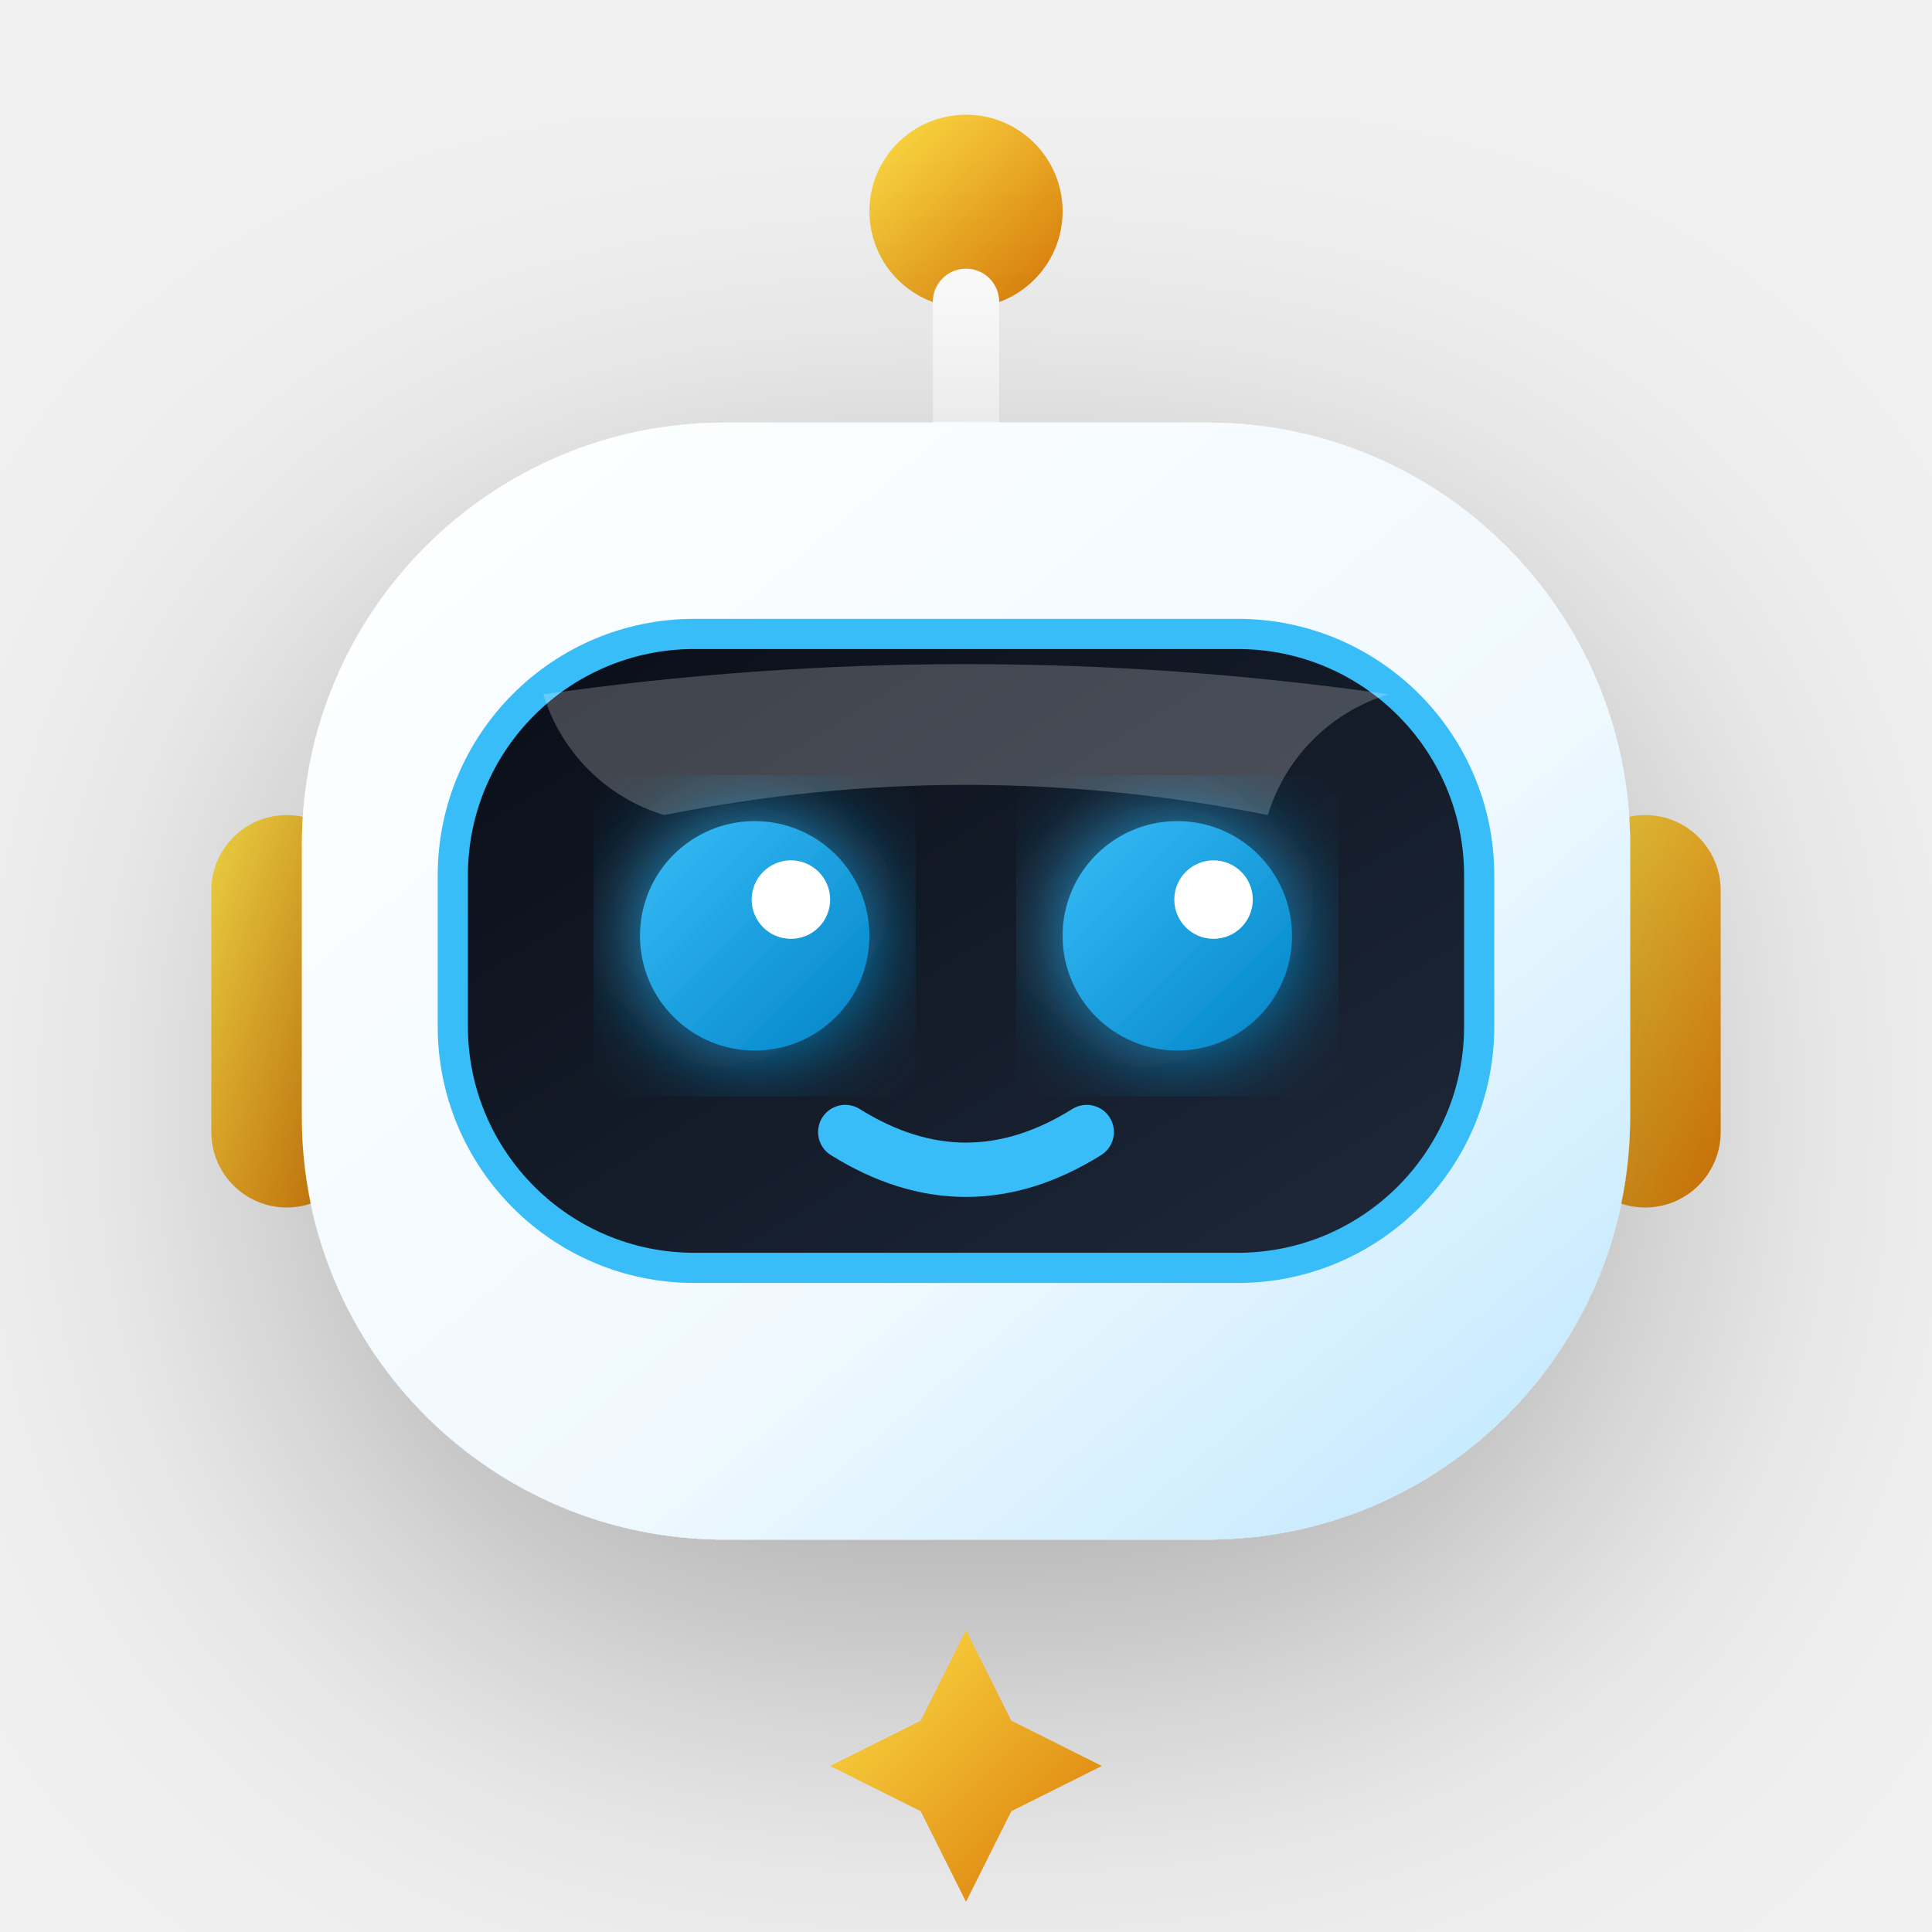
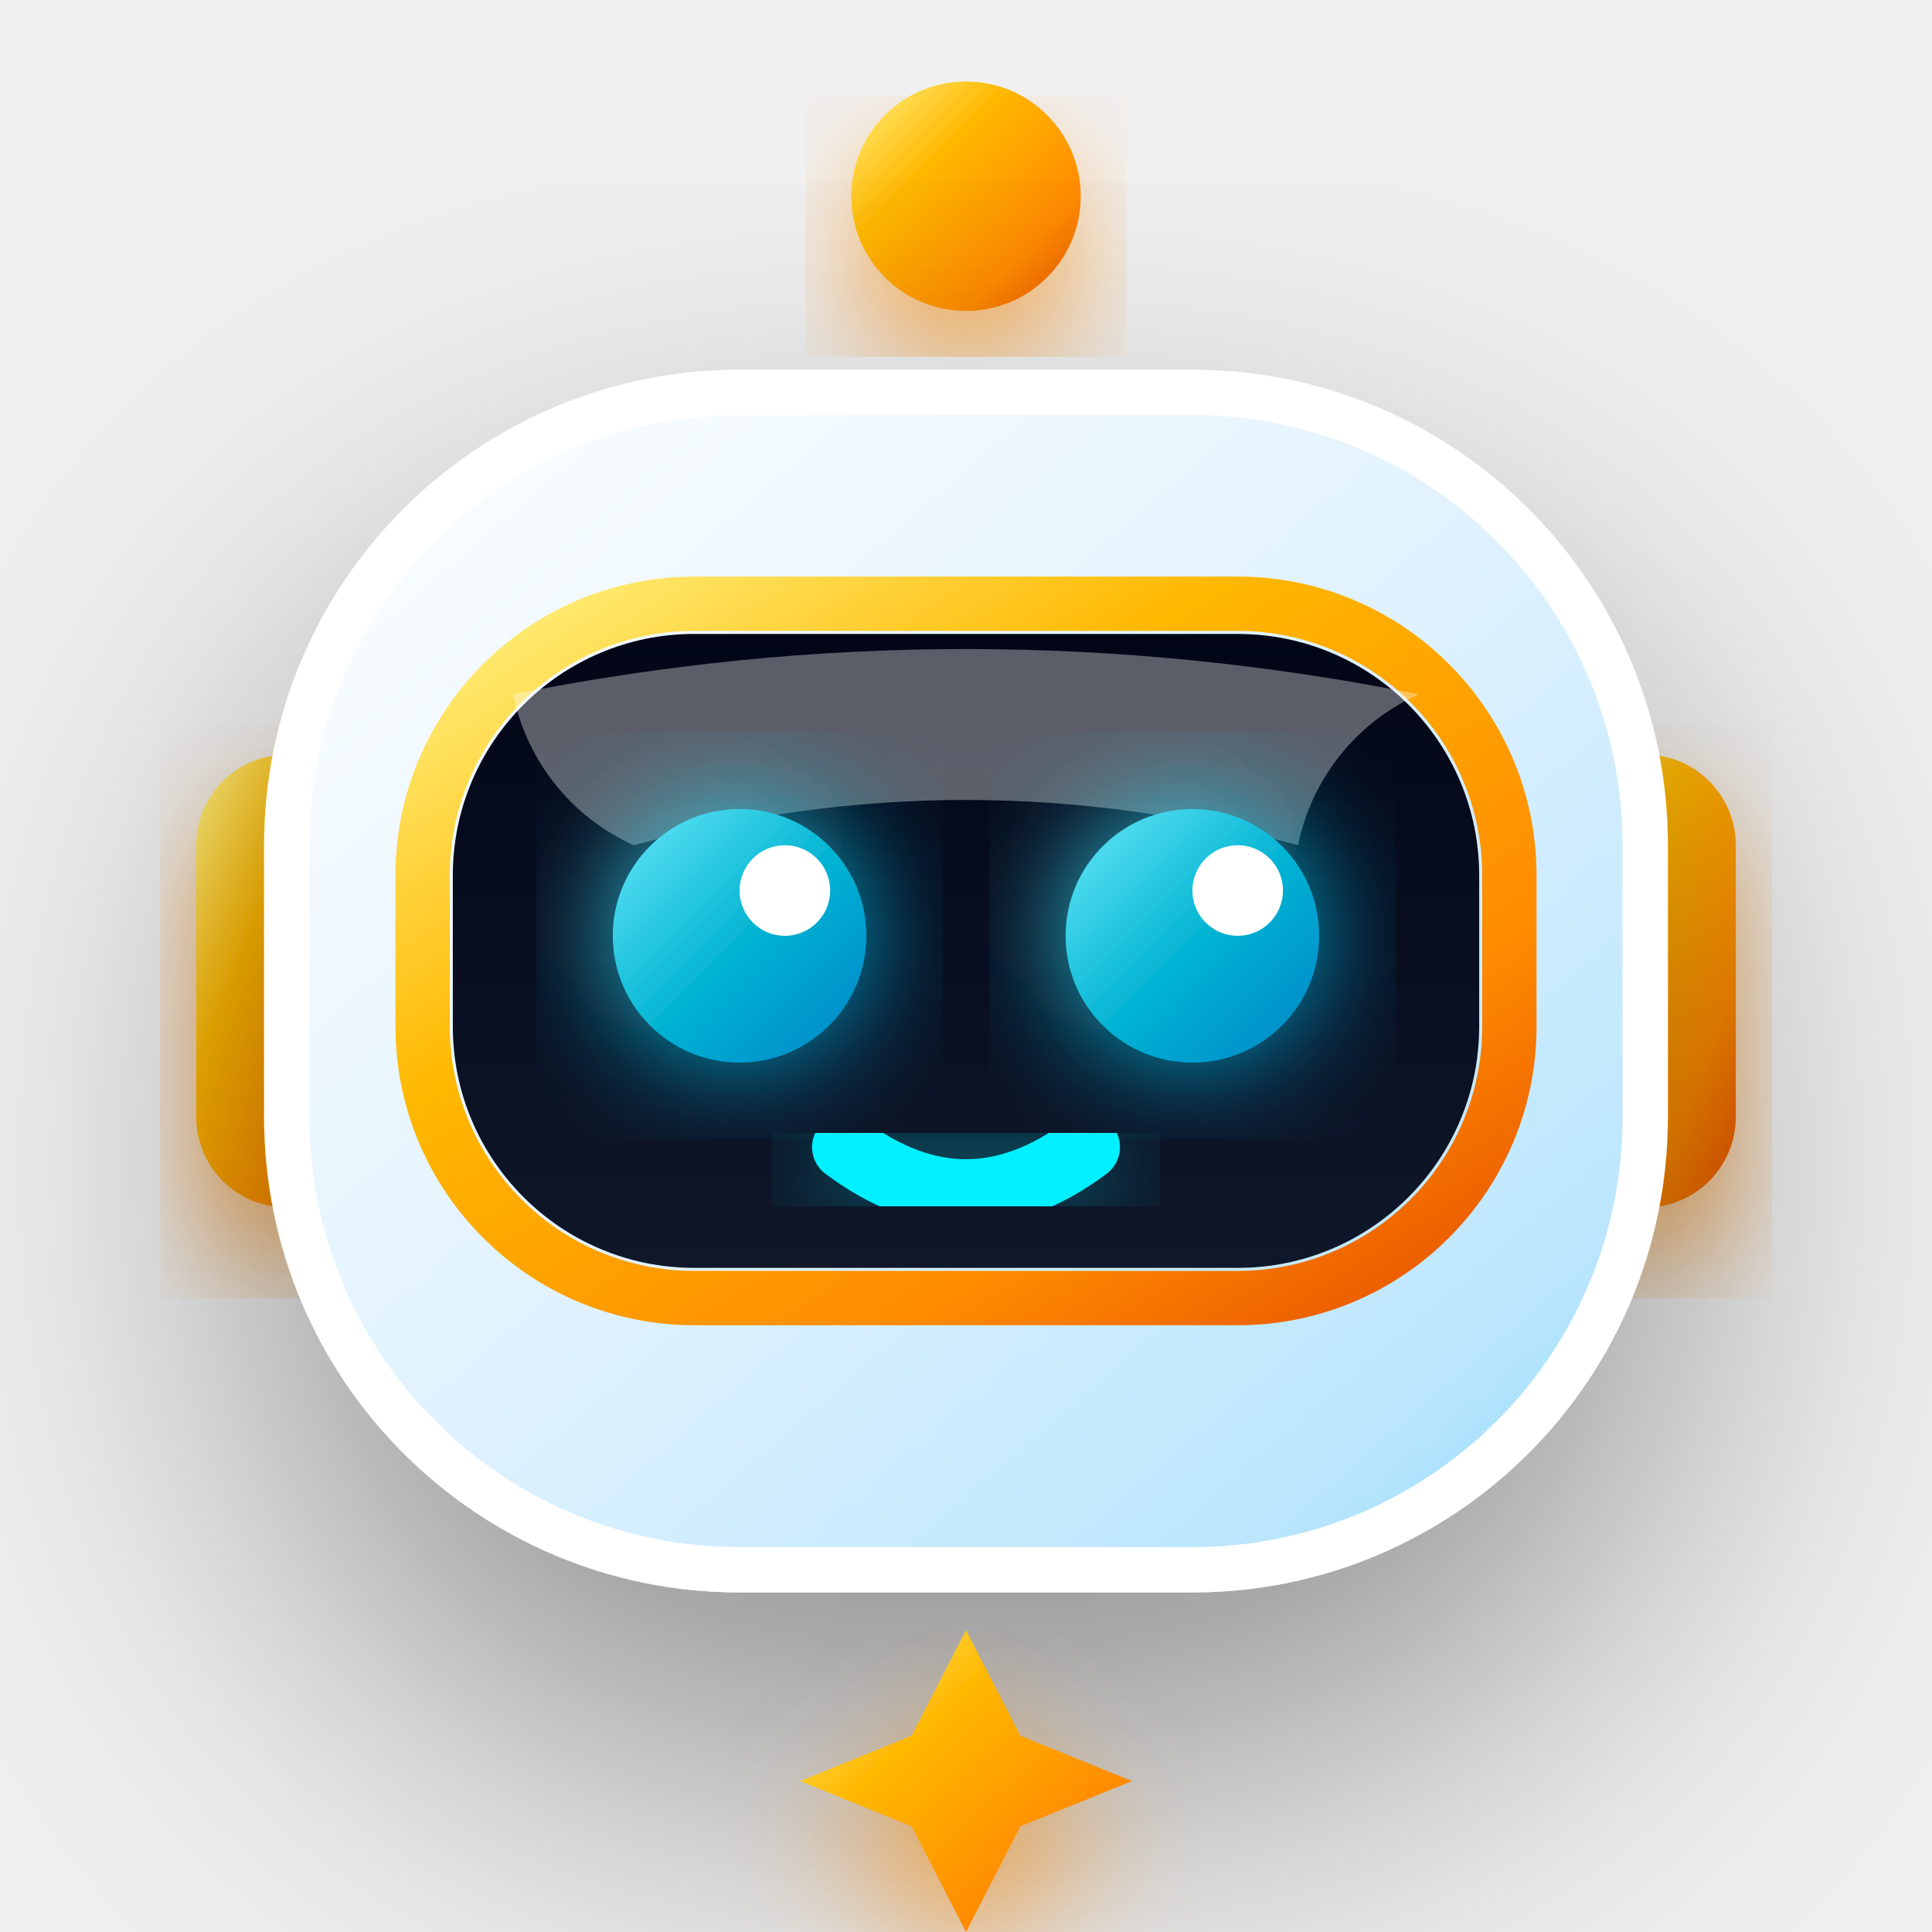
<svg xmlns="http://www.w3.org/2000/svg" viewBox="0 0 64 64" width="100%" height="100%">
  <defs>
-     <linearGradient id="launcherHeadGrad" x1="0%" y1="0%" x2="100%" y2="100%">
-       <stop offset="0%" stop-color="#ffffff" />
-       <stop offset="60%" stop-color="#f0f9ff" />
-       <stop offset="100%" stop-color="#bae6fd" />
+     <linearGradient id="vibrantGold" x1="0%" y1="0%" x2="100%" y2="100%">
+       <stop offset="0%" stop-color="#FFF385" />
+       <stop offset="35%" stop-color="#FFB800" />
+       <stop offset="75%" stop-color="#FF8A00" />
+       <stop offset="100%" stop-color="#E65100" />
    </linearGradient>
-     <linearGradient id="launcherVisorGrad" x1="0%" y1="0%" x2="100%" y2="100%">
-       <stop offset="0%" stop-color="#090d16" />
-       <stop offset="100%" stop-color="#1e293b" />
+     <linearGradient id="vibrantVisor" x1="0%" y1="0%" x2="0%" y2="100%">
+       <stop offset="0%" stop-color="#020617" />
+       <stop offset="100%" stop-color="#0f172a" />
    </linearGradient>
-     <linearGradient id="launcherEyeGrad" x1="0%" y1="0%" x2="100%" y2="100%">
-       <stop offset="0%" stop-color="#38bdf8" />
-       <stop offset="100%" stop-color="#0284c7" />
+     <linearGradient id="neonEyeGrad" x1="0%" y1="0%" x2="100%" y2="100%">
+       <stop offset="0%" stop-color="#67E8F9" />
+       <stop offset="50%" stop-color="#06B6D4" />
+       <stop offset="100%" stop-color="#0284C7" />
    </linearGradient>
-     <linearGradient id="launcherGold" x1="0%" y1="0%" x2="100%" y2="100%">
-       <stop offset="0%" stop-color="#fde047" />
-       <stop offset="100%" stop-color="#d97706" />
+     <linearGradient id="vibrantHead" x1="0%" y1="0%" x2="100%" y2="100%">
+       <stop offset="0%" stop-color="#FFFFFF" />
+       <stop offset="50%" stop-color="#E0F2FE" />
+       <stop offset="85%" stop-color="#BAE6FD" />
+       <stop offset="100%" stop-color="#7DD3FC" />
    </linearGradient>
-     <filter id="launcherGlow" x="-20%" y="-20%" width="140%" height="140%">
-       <feGaussianBlur stdDeviation="1.5" result="blur" />
+     <filter id="neonCyanGlow" x="-30%" y="-30%" width="160%" height="160%">
+       <feGaussianBlur stdDeviation="2" result="blur" />
      <feComposite in="SourceGraphic" in2="blur" operator="over" />
    </filter>
+     <filter id="goldGlow" x="-20%" y="-20%" width="140%" height="140%">
+       <feDropShadow dx="0" dy="2" stdDeviation="2" flood-color="#FF8A00" flood-opacity="0.6" />
+     </filter>
  </defs>
-   <circle cx="32" cy="7" r="3.2" fill="url(#launcherGold)" />
-   <line x1="32" y1="10" x2="32" y2="15" stroke="#ffffff" stroke-width="2.2" stroke-linecap="round" />
-   <rect x="7" y="27" width="5" height="13" rx="2.5" fill="url(#launcherGold)" />
-   <rect x="52" y="27" width="5" height="13" rx="2.5" fill="url(#launcherGold)" />
-   <rect x="10" y="14" width="44" height="37" rx="14" fill="url(#launcherHeadGrad)" filter="drop-shadow(0 4px 8px rgba(0,0,0,0.3))" />
-   <rect x="15" y="21" width="34" height="21" rx="8" fill="url(#launcherVisorGrad)" stroke="#38bdf8" stroke-width="1" />
-   <path d="M 18 23 Q 32 21 46 23 A 6 6 0 0 0 42 27 Q 32 25 22 27 A 6 6 0 0 1 18 23 Z" fill="#ffffff" opacity="0.22" />
-   <circle cx="25" cy="31" r="3.8" fill="url(#launcherEyeGrad)" filter="url(#launcherGlow)" />
-   <circle cx="26.2" cy="29.8" r="1.3" fill="#ffffff" />
-   <circle cx="39" cy="31" r="3.8" fill="url(#launcherEyeGrad)" filter="url(#launcherGlow)" />
-   <circle cx="40.2" cy="29.8" r="1.3" fill="#ffffff" />
-   <path d="M 28 37.5 Q 32 40 36 37.5" stroke="#38bdf8" stroke-width="1.8" stroke-linecap="round" fill="none" />
-   <path d="M 32 54 L 33.5 57 L 36.5 58.5 L 33.5 60 L 32 63 L 30.5 60 L 27.5 58.5 L 30.5 57 Z" fill="url(#launcherGold)" />
+   <circle cx="32" cy="6.5" r="3.8" fill="url(#vibrantGold)" filter="url(#goldGlow)" />
+   <line x1="32" y1="9.5" x2="32" y2="15" stroke="url(#vibrantGold)" stroke-width="2.6" stroke-linecap="round" />
+   <rect x="6.5" y="25" width="6" height="15" rx="3" fill="url(#vibrantGold)" filter="url(#goldGlow)" />
+   <rect x="51.5" y="25" width="6" height="15" rx="3" fill="url(#vibrantGold)" filter="url(#goldGlow)" />
+   <rect x="9.5" y="13" width="45" height="39" rx="15" fill="url(#vibrantHead)" stroke="#FFFFFF" stroke-width="1.5" filter="drop-shadow(0 6px 12px rgba(0,0,0,0.4))" />
+   <rect x="14" y="20" width="36" height="23" rx="9" fill="none" stroke="url(#vibrantGold)" stroke-width="1.8" />
+   <rect x="15" y="21" width="34" height="21" rx="8" fill="url(#vibrantVisor)" />
+   <path d="M 17 23 Q 32 20 47 23 A 7 7 0 0 0 43 28 Q 32 25 21 28 A 7 7 0 0 1 17 23 Z" fill="#FFFFFF" opacity="0.35" />
+   <circle cx="24.5" cy="31" r="4.2" fill="url(#neonEyeGrad)" filter="url(#neonCyanGlow)" />
+   <circle cx="26" cy="29.5" r="1.5" fill="#FFFFFF" />
+   <circle cx="39.5" cy="31" r="4.2" fill="url(#neonEyeGrad)" filter="url(#neonCyanGlow)" />
+   <circle cx="41" cy="29.5" r="1.5" fill="#FFFFFF" />
+   <path d="M 28 38 Q 32 41 36 38" stroke="#00F0FF" stroke-width="2.2" stroke-linecap="round" fill="none" filter="url(#neonCyanGlow)" />
+   <path d="M 32 54 L 33.8 57.5 L 37.5 59 L 33.8 60.5 L 32 64 L 30.2 60.5 L 26.5 59 L 30.2 57.5 Z" fill="url(#vibrantGold)" filter="url(#goldGlow)" />
</svg>
